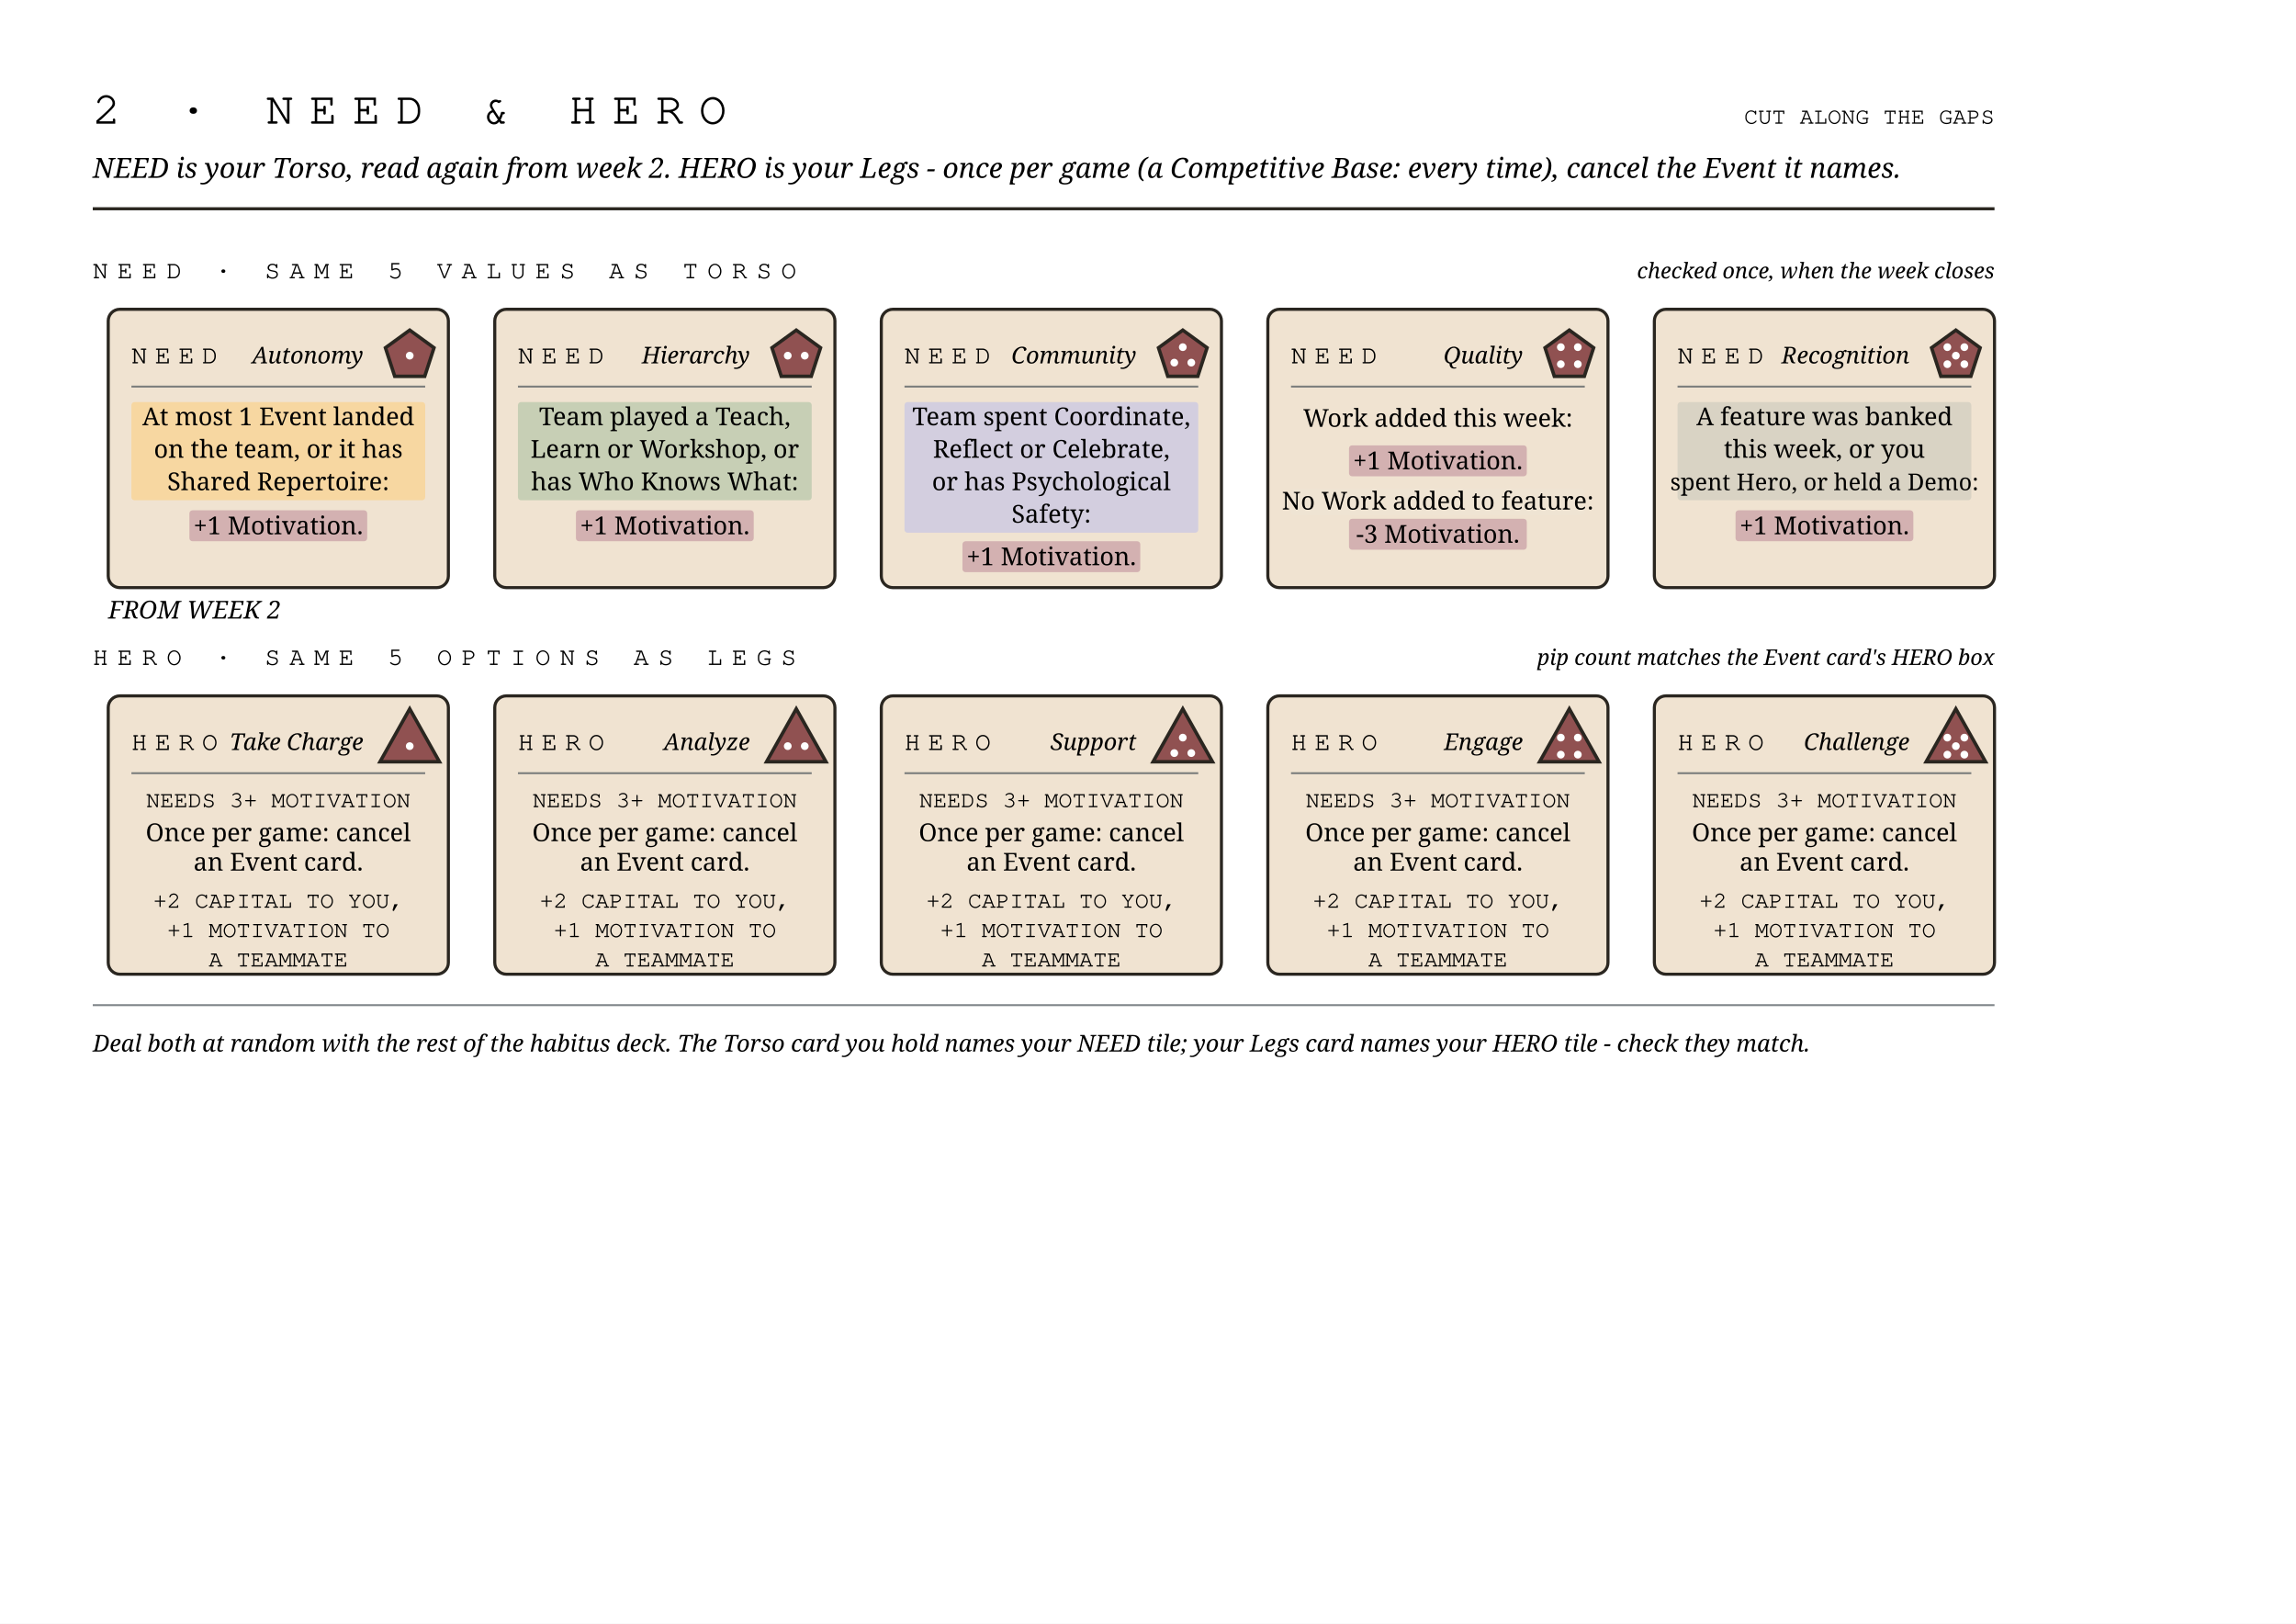
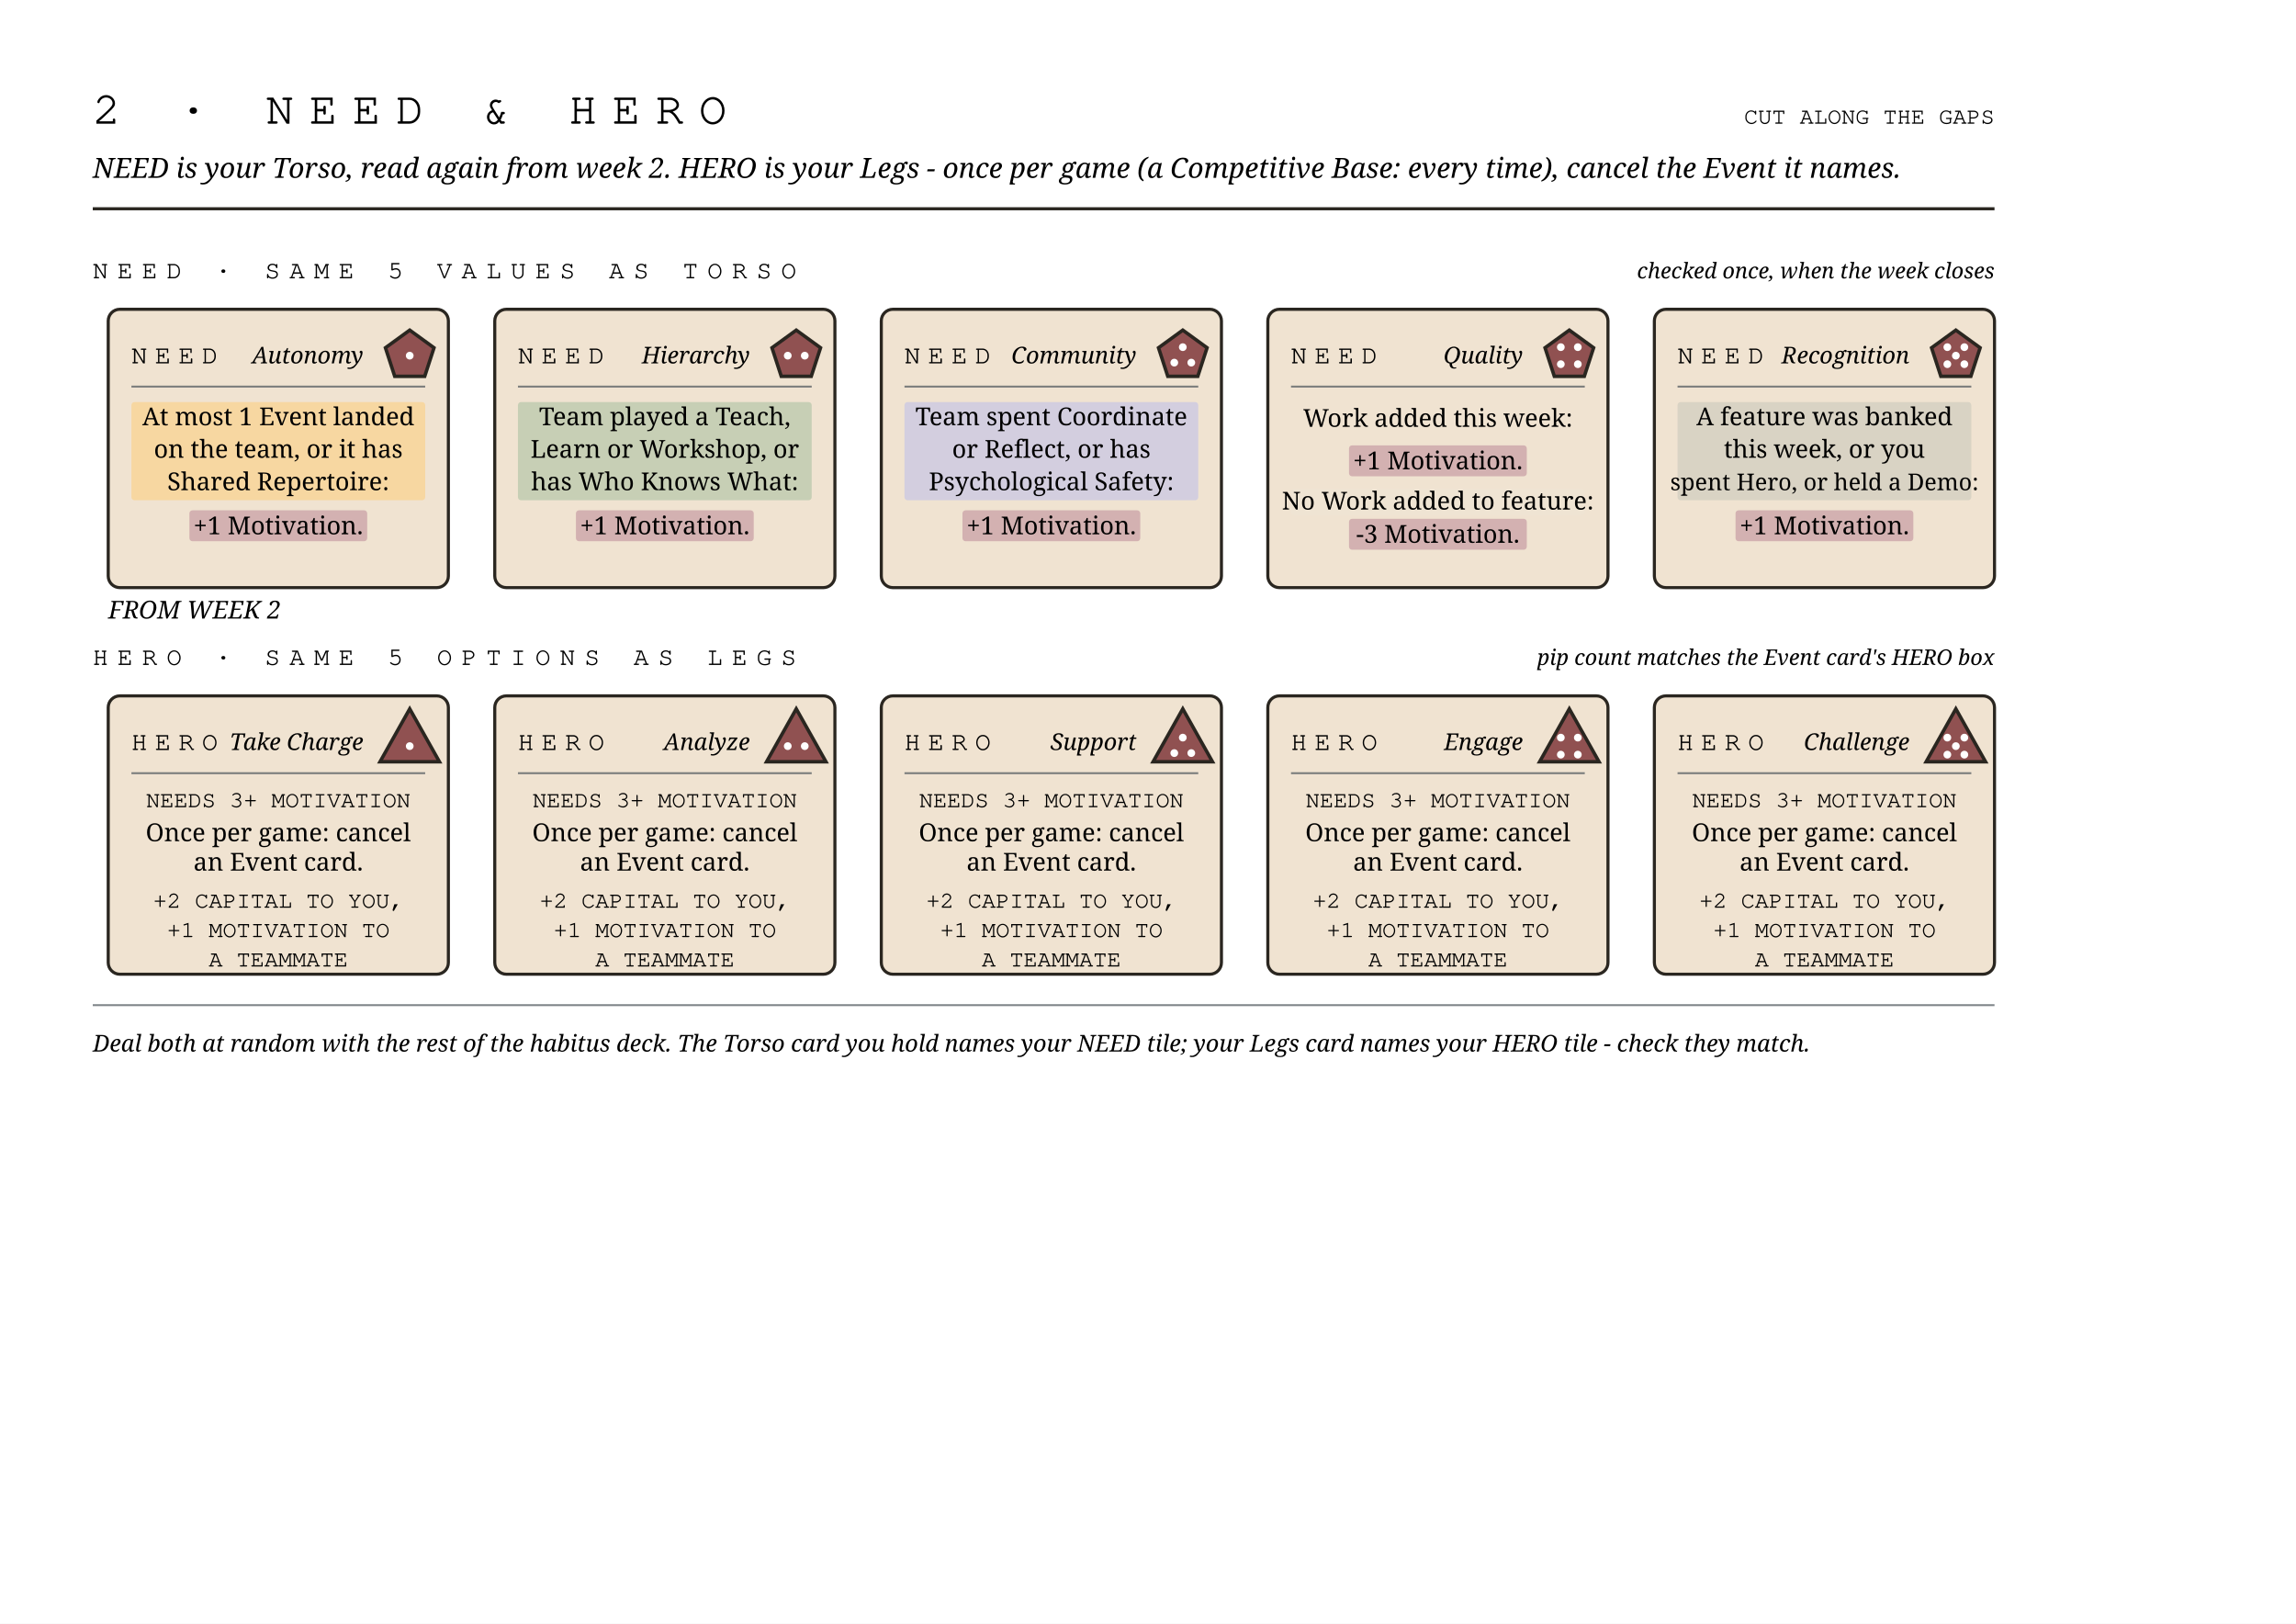
<svg xmlns="http://www.w3.org/2000/svg" width="297mm" height="210mm" viewBox="0 0 297 210">
  <style>
  .serif { font-family:"EB Garamond",Garamond,Georgia,serif; fill:#000000; }
  .mono  { font-family:"IBM Plex Mono","Courier Prime",Courier,monospace; fill:#000000; }
  .cut   { fill:#F0E3D1; stroke:#2A2620; stroke-width:.4; }
  .hair  { stroke:#4A5259; stroke-width:.25; fill:none; opacity:.7; }
  .rl    { font-size:3.3px; letter-spacing:1.2px; }
  .ic    { fill:#F2EDE0; stroke:#2A2620; stroke-width:.45; }
  .pip   { fill:#FFFFFF; stroke:none; }
</style>
  <defs>
    <g id="sh-torso">
      <polygon points="0,-3.3 3.14,-1.02 1.94,2.67 -1.94,2.67 -3.14,-1.02" class="ic" />
    </g>
    <g id="sh-torso-red">
      <polygon points="0,-3.3 3.14,-1.02 1.94,2.67 -1.94,2.67 -3.14,-1.02" fill="#905151" stroke="#2A2620" stroke-width=".45" />
    </g>
    <g id="sh-legs-red">
      <polygon points="0,-4.32 3.84,2.52 -3.84,2.52" fill="#905151" stroke="#2A2620" stroke-width=".45" />
    </g>
    <g id="p1">
      <circle cx="0" cy="0" r=".5" class="pip" />
    </g>
    <g id="p2">
      <circle cx="-1.1" cy="0" r=".5" class="pip" />
      <circle cx="1.1" cy="0" r=".5" class="pip" />
    </g>
    <g id="p3">
      <circle cx="0" cy="-1.1" r=".5" class="pip" />
      <circle cx="-1.1" cy="0.9" r=".5" class="pip" />
      <circle cx="1.1" cy="0.9" r=".5" class="pip" />
    </g>
    <g id="p4">
      <circle cx="-1.1" cy="-1.1" r=".5" class="pip" />
      <circle cx="1.1" cy="-1.1" r=".5" class="pip" />
      <circle cx="-1.1" cy="1.1" r=".5" class="pip" />
      <circle cx="1.1" cy="1.1" r=".5" class="pip" />
    </g>
    <g id="p5">
      <circle cx="-1.1" cy="-1.1" r=".5" class="pip" />
      <circle cx="1.1" cy="-1.1" r=".5" class="pip" />
      <circle cx="0" cy="0" r=".5" class="pip" />
      <circle cx="-1.1" cy="1.1" r=".5" class="pip" />
      <circle cx="1.1" cy="1.1" r=".5" class="pip" />
    </g>
  </defs>
  <rect width="297" height="210" fill="#FFFFFF" />
  <text x="12" y="16" class="mono" font-size="6" letter-spacing="2">2 · NEED &amp; HERO</text>
  <text x="12" y="23" class="serif" font-size="3.6" font-style="italic">NEED is your Torso, read again from week 2. HERO is your Legs - once per game (a Competitive Base: every time), cancel the Event it names.</text>
  <text x="258" y="16" class="mono" font-size="3" text-anchor="end">CUT ALONG THE GAPS</text>
  <line x1="12" y1="27" x2="258" y2="27" stroke="#2A2620" stroke-width=".4" />
  <text x="12" y="36" class="mono rl">NEED · SAME 5 VALUES AS TORSO</text>
  <text x="258" y="36" class="serif" font-size="2.8" text-anchor="end" font-style="italic">checked once, when the week closes</text>
  <g>
    <rect x="14" y="40" width="44" height="36" rx="1.5" class="cut" />
    <use href="#sh-torso-red" x="53" y="46" />
    <use href="#p1" x="53" y="46" />
    <text x="17" y="47" class="mono" font-size="3.4" letter-spacing="1">NEED</text>
    <text x="47" y="47" class="serif" font-size="3" font-style="italic" text-anchor="end">Autonomy</text>
    <line x1="17" y1="50" x2="55" y2="50" class="hair" />
    <rect x="17" y="52" width="38" height="12.7" rx=".4" fill="#F7D7A1" />
    <text x="36" y="55" class="serif" font-size="3.2" text-anchor="middle">At most 1 Event landed</text>
    <text x="36" y="59.2" class="serif" font-size="3.2" text-anchor="middle">on the team, or it has</text>
    <text x="36" y="63.4" class="serif" font-size="3.2" text-anchor="middle">Shared Repertoire:</text>
    <rect x="24.5" y="66" width="23" height="4" rx=".4" fill="#D3B1B1" />
    <text x="36" y="69.1" class="serif" font-size="3.2" text-anchor="middle">+1 Motivation.</text>
    <rect x="64" y="40" width="44" height="36" rx="1.5" class="cut" />
    <use href="#sh-torso-red" x="103" y="46" />
    <use href="#p2" x="103" y="46" />
    <text x="67" y="47" class="mono" font-size="3.4" letter-spacing="1">NEED</text>
    <text x="97" y="47" class="serif" font-size="3" font-style="italic" text-anchor="end">Hierarchy</text>
    <line x1="67" y1="50" x2="105" y2="50" class="hair" />
    <rect x="67" y="52" width="38" height="12.7" rx=".4" fill="#C7CFB5" />
    <text x="86" y="55" class="serif" font-size="3.2" text-anchor="middle">Team played a Teach,</text>
    <text x="86" y="59.2" class="serif" font-size="3.2" text-anchor="middle">Learn or Workshop, or</text>
    <text x="86" y="63.4" class="serif" font-size="3.2" text-anchor="middle">has Who Knows What:</text>
    <rect x="74.5" y="66" width="23" height="4" rx=".4" fill="#D3B1B1" />
    <text x="86" y="69.1" class="serif" font-size="3.2" text-anchor="middle">+1 Motivation.</text>
    <rect x="114" y="40" width="44" height="36" rx="1.5" class="cut" />
    <use href="#sh-torso-red" x="153" y="46" />
    <use href="#p3" x="153" y="46" />
    <text x="117" y="47" class="mono" font-size="3.4" letter-spacing="1">NEED</text>
    <text x="147" y="47" class="serif" font-size="3" font-style="italic" text-anchor="end">Community</text>
    <line x1="117" y1="50" x2="155" y2="50" class="hair" />
-     <rect x="117" y="52" width="38" height="16.9" rx=".4" fill="#D3CEDF" />
-     <text x="136" y="55" class="serif" font-size="3.2" text-anchor="middle">Team spent Coordinate,</text>
-     <text x="136" y="59.2" class="serif" font-size="3.2" text-anchor="middle">Reflect or Celebrate,</text>
-     <text x="136" y="63.4" class="serif" font-size="3.2" text-anchor="middle">or has Psychological</text>
-     <text x="136" y="67.6" class="serif" font-size="3.2" text-anchor="middle">Safety:</text>
-     <rect x="124.5" y="70" width="23" height="4" rx=".4" fill="#D3B1B1" />
-     <text x="136" y="73.1" class="serif" font-size="3.2" text-anchor="middle">+1 Motivation.</text>
+     <rect x="117" y="52" width="38" height="12.7" rx=".4" fill="#D3CEDF" />
+     <text x="136" y="55" class="serif" font-size="3.2" text-anchor="middle">Team spent Coordinate</text>
+     <text x="136" y="59.2" class="serif" font-size="3.2" text-anchor="middle">or Reflect, or has</text>
+     <text x="136" y="63.4" class="serif" font-size="3.2" text-anchor="middle">Psychological Safety:</text>
+     <rect x="124.5" y="66" width="23" height="4" rx=".4" fill="#D3B1B1" />
+     <text x="136" y="69.1" class="serif" font-size="3.2" text-anchor="middle">+1 Motivation.</text>
    <rect x="164" y="40" width="44" height="36" rx="1.5" class="cut" />
    <use href="#sh-torso-red" x="203" y="46" />
    <use href="#p4" x="203" y="46" />
    <text x="167" y="47" class="mono" font-size="3.4" letter-spacing="1">NEED</text>
    <text x="197" y="47" class="serif" font-size="3" font-style="italic" text-anchor="end">Quality</text>
    <line x1="167" y1="50" x2="205" y2="50" class="hair" />
    <text x="186" y="55.2" class="serif" font-size="3.2" text-anchor="middle">Work added this week:</text>
    <rect x="174.5" y="57.6" width="23" height="4" rx=".4" fill="#D3B1B1" />
    <text x="186" y="60.7" class="serif" font-size="3.2" text-anchor="middle">+1 Motivation.</text>
    <rect x="167" y="63.2" width="38" height="3.4" rx=".4" fill="#EFE4D3" />
    <text x="186" y="65.9" class="serif" font-size="3.2" text-anchor="middle">No Work added to feature:</text>
    <rect x="174.5" y="67.1" width="23" height="4" rx=".4" fill="#D3B1B1" />
    <text x="186" y="70.2" class="serif" font-size="3.2" text-anchor="middle">-3 Motivation.</text>
    <rect x="214" y="40" width="44" height="36" rx="1.5" class="cut" />
    <use href="#sh-torso-red" x="253" y="46" />
    <use href="#p5" x="253" y="46" />
    <text x="217" y="47" class="mono" font-size="3.4" letter-spacing="1">NEED</text>
    <text x="247" y="47" class="serif" font-size="3" font-style="italic" text-anchor="end">Recognition</text>
    <line x1="217" y1="50" x2="255" y2="50" class="hair" />
    <rect x="217" y="52" width="38" height="12.7" rx=".4" fill="#D9D3C4" />
    <text x="236" y="55" class="serif" font-size="3.2" text-anchor="middle">A feature was banked</text>
    <text x="236" y="59.2" class="serif" font-size="3.2" text-anchor="middle">this week, or you</text>
    <text x="236" y="63.4" class="serif" font-size="3" text-anchor="middle">spent Hero, or held a Demo:</text>
    <rect x="224.5" y="66" width="23" height="4" rx=".4" fill="#D3B1B1" />
    <text x="236" y="69.1" class="serif" font-size="3.2" text-anchor="middle">+1 Motivation.</text>
  </g>
  <text x="14" y="80" class="serif" font-size="3.2" font-style="italic">FROM WEEK 2</text>
  <text x="12" y="86" class="mono rl">HERO · SAME 5 OPTIONS AS LEGS</text>
  <text x="258" y="86" class="serif" font-size="2.8" text-anchor="end" font-style="italic">pip count matches the Event card's HERO box</text>
  <g>
    <rect x="14" y="90" width="44" height="36" rx="1.5" class="cut" />
    <use href="#sh-legs-red" x="53" y="96" />
    <use href="#p1" x="53" y="96.5" />
    <text x="17" y="97" class="mono" font-size="3.4" letter-spacing="1">HERO</text>
    <text x="47" y="97" class="serif" font-size="3" font-style="italic" text-anchor="end">Take Charge</text>
    <line x1="17" y1="100" x2="55" y2="100" class="hair" />
    <text x="36" y="104.4" class="mono" font-size="3" text-anchor="middle">NEEDS 3+ MOTIVATION</text>
    <text x="36" y="108.8" class="serif" font-size="3.2" text-anchor="middle">Once per game: cancel</text>
    <text x="36" y="112.6" class="serif" font-size="3.2" text-anchor="middle">an Event card.</text>
    <text x="36" y="117.4" class="mono" font-size="3" text-anchor="middle">+2 CAPITAL TO YOU,</text>
    <text x="36" y="121.2" class="mono" font-size="3" text-anchor="middle">+1 MOTIVATION TO</text>
    <text x="36" y="125" class="mono" font-size="3" text-anchor="middle">A TEAMMATE</text>
    <rect x="64" y="90" width="44" height="36" rx="1.5" class="cut" />
    <use href="#sh-legs-red" x="103" y="96" />
    <use href="#p2" x="103" y="96.5" />
    <text x="67" y="97" class="mono" font-size="3.4" letter-spacing="1">HERO</text>
    <text x="97" y="97" class="serif" font-size="3" font-style="italic" text-anchor="end">Analyze</text>
    <line x1="67" y1="100" x2="105" y2="100" class="hair" />
    <text x="86" y="104.4" class="mono" font-size="3" text-anchor="middle">NEEDS 3+ MOTIVATION</text>
    <text x="86" y="108.8" class="serif" font-size="3.2" text-anchor="middle">Once per game: cancel</text>
    <text x="86" y="112.6" class="serif" font-size="3.2" text-anchor="middle">an Event card.</text>
    <text x="86" y="117.4" class="mono" font-size="3" text-anchor="middle">+2 CAPITAL TO YOU,</text>
    <text x="86" y="121.2" class="mono" font-size="3" text-anchor="middle">+1 MOTIVATION TO</text>
    <text x="86" y="125" class="mono" font-size="3" text-anchor="middle">A TEAMMATE</text>
    <rect x="114" y="90" width="44" height="36" rx="1.5" class="cut" />
    <use href="#sh-legs-red" x="153" y="96" />
    <use href="#p3" x="153" y="96.5" />
    <text x="117" y="97" class="mono" font-size="3.4" letter-spacing="1">HERO</text>
    <text x="147" y="97" class="serif" font-size="3" font-style="italic" text-anchor="end">Support</text>
    <line x1="117" y1="100" x2="155" y2="100" class="hair" />
    <text x="136" y="104.4" class="mono" font-size="3" text-anchor="middle">NEEDS 3+ MOTIVATION</text>
    <text x="136" y="108.8" class="serif" font-size="3.2" text-anchor="middle">Once per game: cancel</text>
    <text x="136" y="112.6" class="serif" font-size="3.2" text-anchor="middle">an Event card.</text>
    <text x="136" y="117.4" class="mono" font-size="3" text-anchor="middle">+2 CAPITAL TO YOU,</text>
    <text x="136" y="121.2" class="mono" font-size="3" text-anchor="middle">+1 MOTIVATION TO</text>
    <text x="136" y="125" class="mono" font-size="3" text-anchor="middle">A TEAMMATE</text>
    <rect x="164" y="90" width="44" height="36" rx="1.5" class="cut" />
    <use href="#sh-legs-red" x="203" y="96" />
    <use href="#p4" x="203" y="96.5" />
    <text x="167" y="97" class="mono" font-size="3.4" letter-spacing="1">HERO</text>
    <text x="197" y="97" class="serif" font-size="3" font-style="italic" text-anchor="end">Engage</text>
    <line x1="167" y1="100" x2="205" y2="100" class="hair" />
    <text x="186" y="104.4" class="mono" font-size="3" text-anchor="middle">NEEDS 3+ MOTIVATION</text>
    <text x="186" y="108.8" class="serif" font-size="3.2" text-anchor="middle">Once per game: cancel</text>
    <text x="186" y="112.6" class="serif" font-size="3.2" text-anchor="middle">an Event card.</text>
    <text x="186" y="117.4" class="mono" font-size="3" text-anchor="middle">+2 CAPITAL TO YOU,</text>
    <text x="186" y="121.2" class="mono" font-size="3" text-anchor="middle">+1 MOTIVATION TO</text>
    <text x="186" y="125" class="mono" font-size="3" text-anchor="middle">A TEAMMATE</text>
    <rect x="214" y="90" width="44" height="36" rx="1.5" class="cut" />
    <use href="#sh-legs-red" x="253" y="96" />
    <use href="#p5" x="253" y="96.5" />
    <text x="217" y="97" class="mono" font-size="3.4" letter-spacing="1">HERO</text>
    <text x="247" y="97" class="serif" font-size="3" font-style="italic" text-anchor="end">Challenge</text>
    <line x1="217" y1="100" x2="255" y2="100" class="hair" />
    <text x="236" y="104.4" class="mono" font-size="3" text-anchor="middle">NEEDS 3+ MOTIVATION</text>
    <text x="236" y="108.8" class="serif" font-size="3.2" text-anchor="middle">Once per game: cancel</text>
    <text x="236" y="112.6" class="serif" font-size="3.2" text-anchor="middle">an Event card.</text>
    <text x="236" y="117.4" class="mono" font-size="3" text-anchor="middle">+2 CAPITAL TO YOU,</text>
    <text x="236" y="121.2" class="mono" font-size="3" text-anchor="middle">+1 MOTIVATION TO</text>
    <text x="236" y="125" class="mono" font-size="3" text-anchor="middle">A TEAMMATE</text>
  </g>
  <line x1="12" y1="130" x2="258" y2="130" class="hair" />
  <text x="12" y="136" class="serif" font-size="3" font-style="italic">Deal both at random with the rest of the habitus deck. The Torso card you hold names your NEED tile; your Legs card names your HERO tile - check they match.</text>
</svg>
